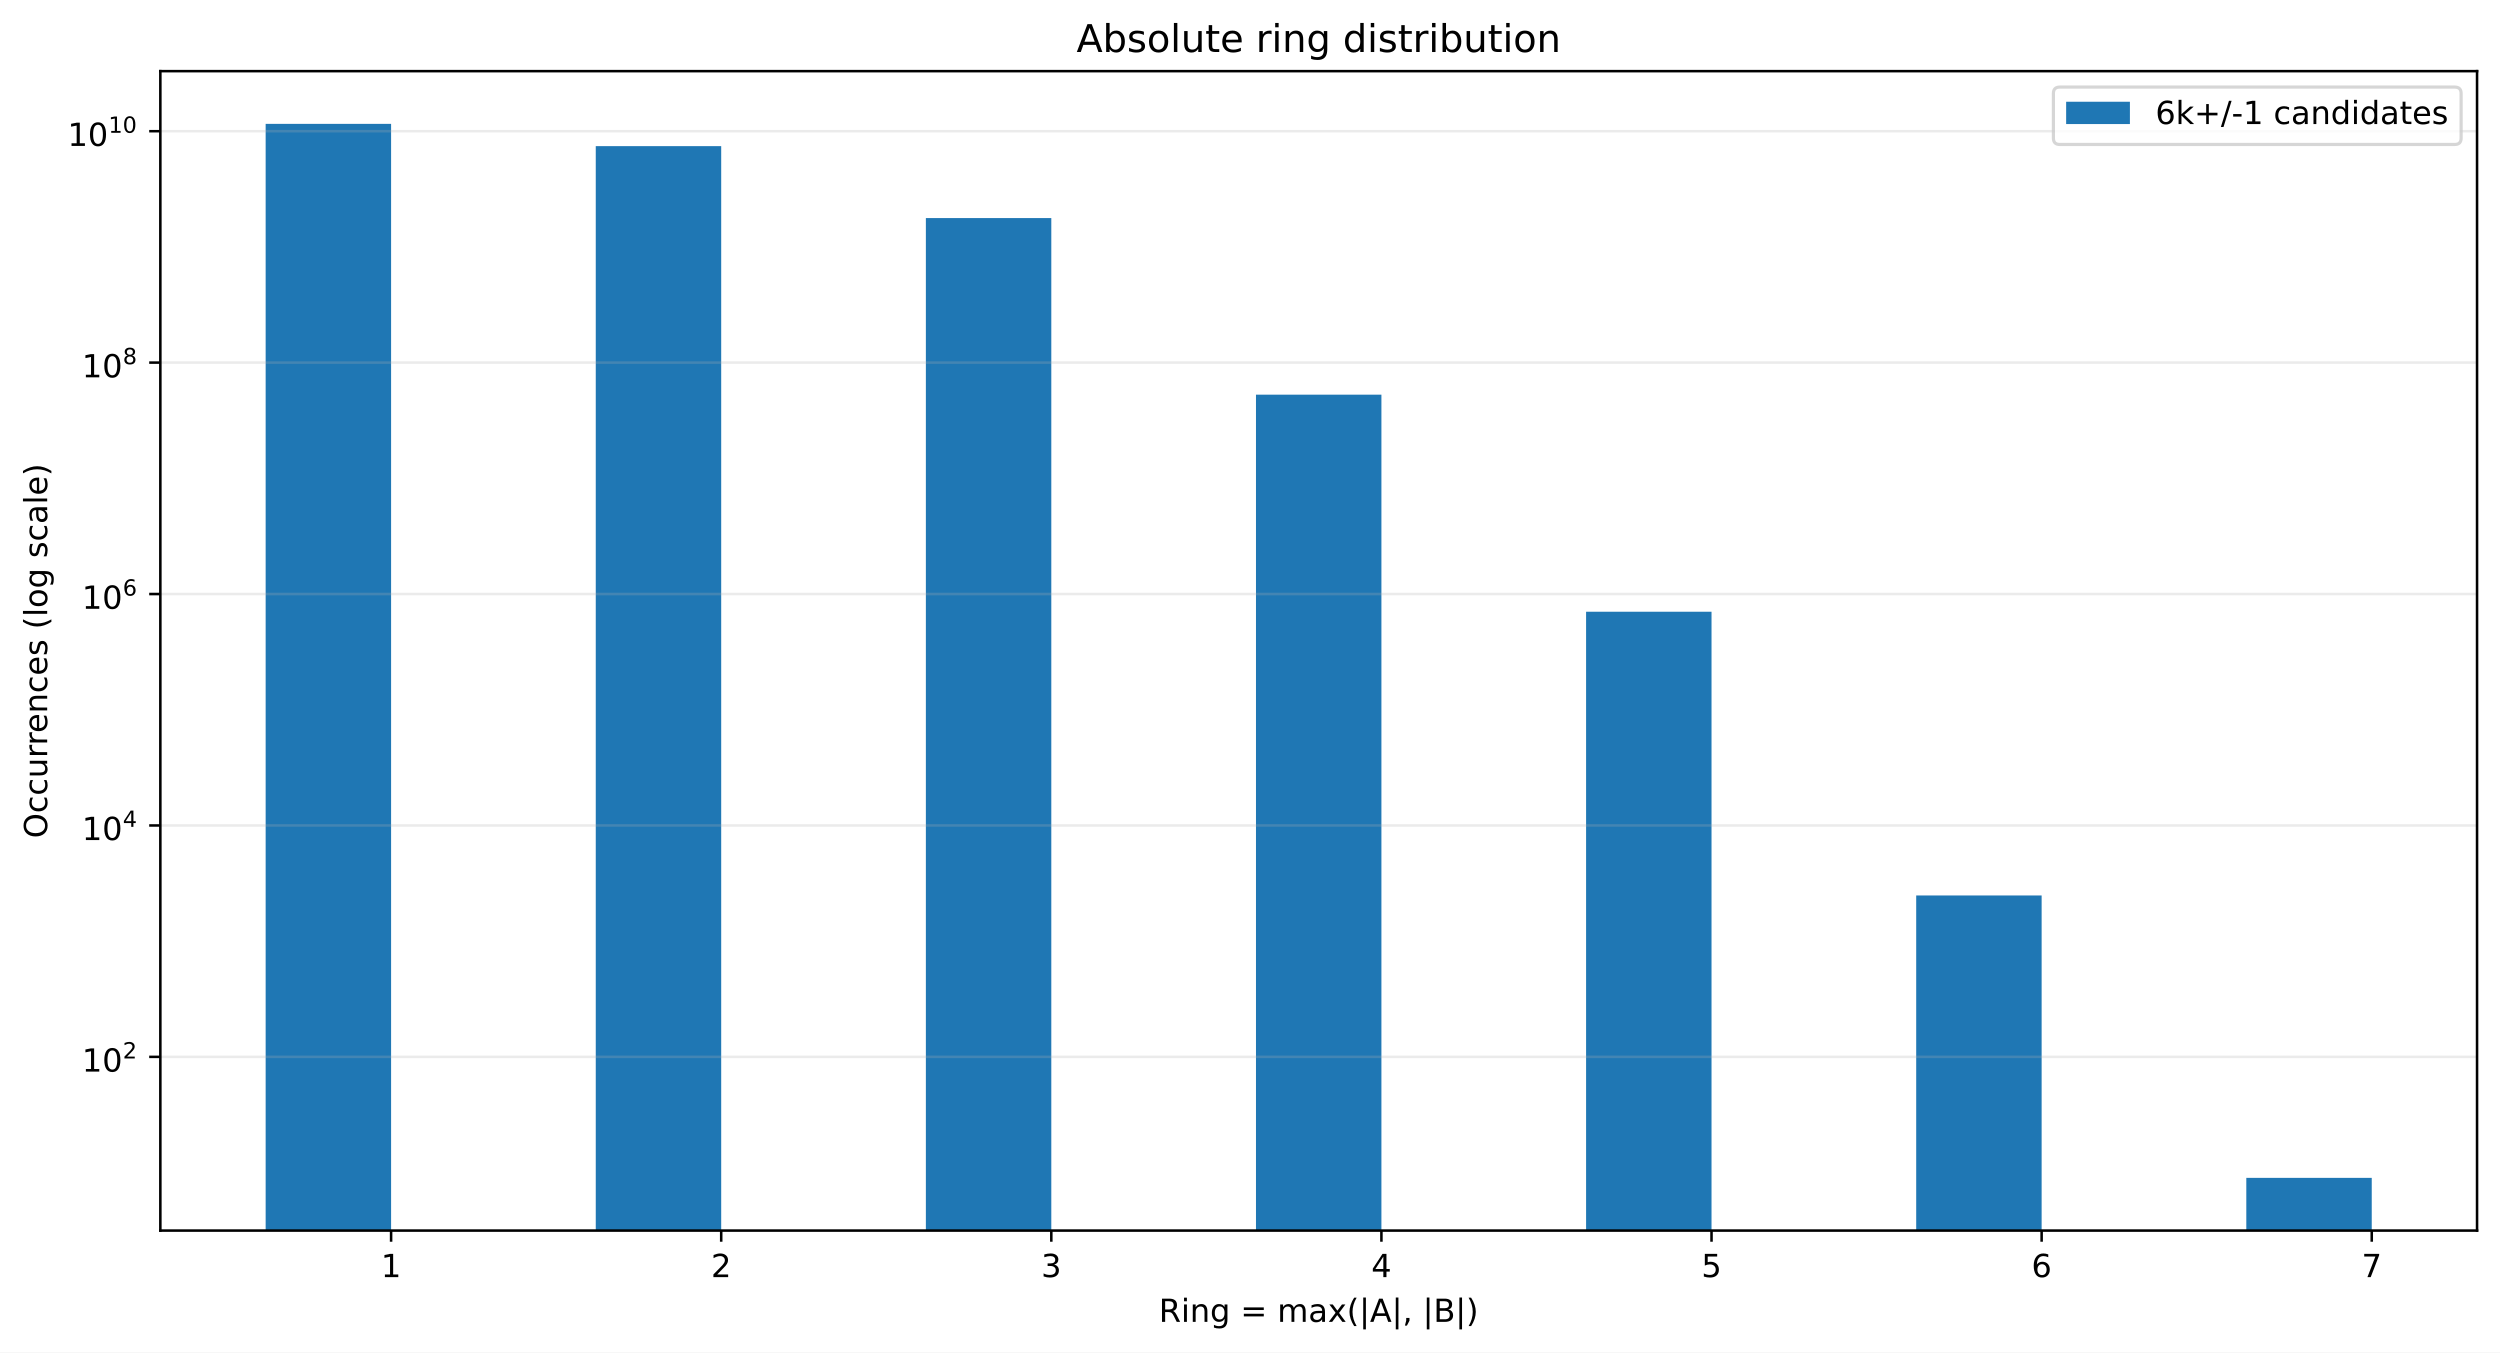
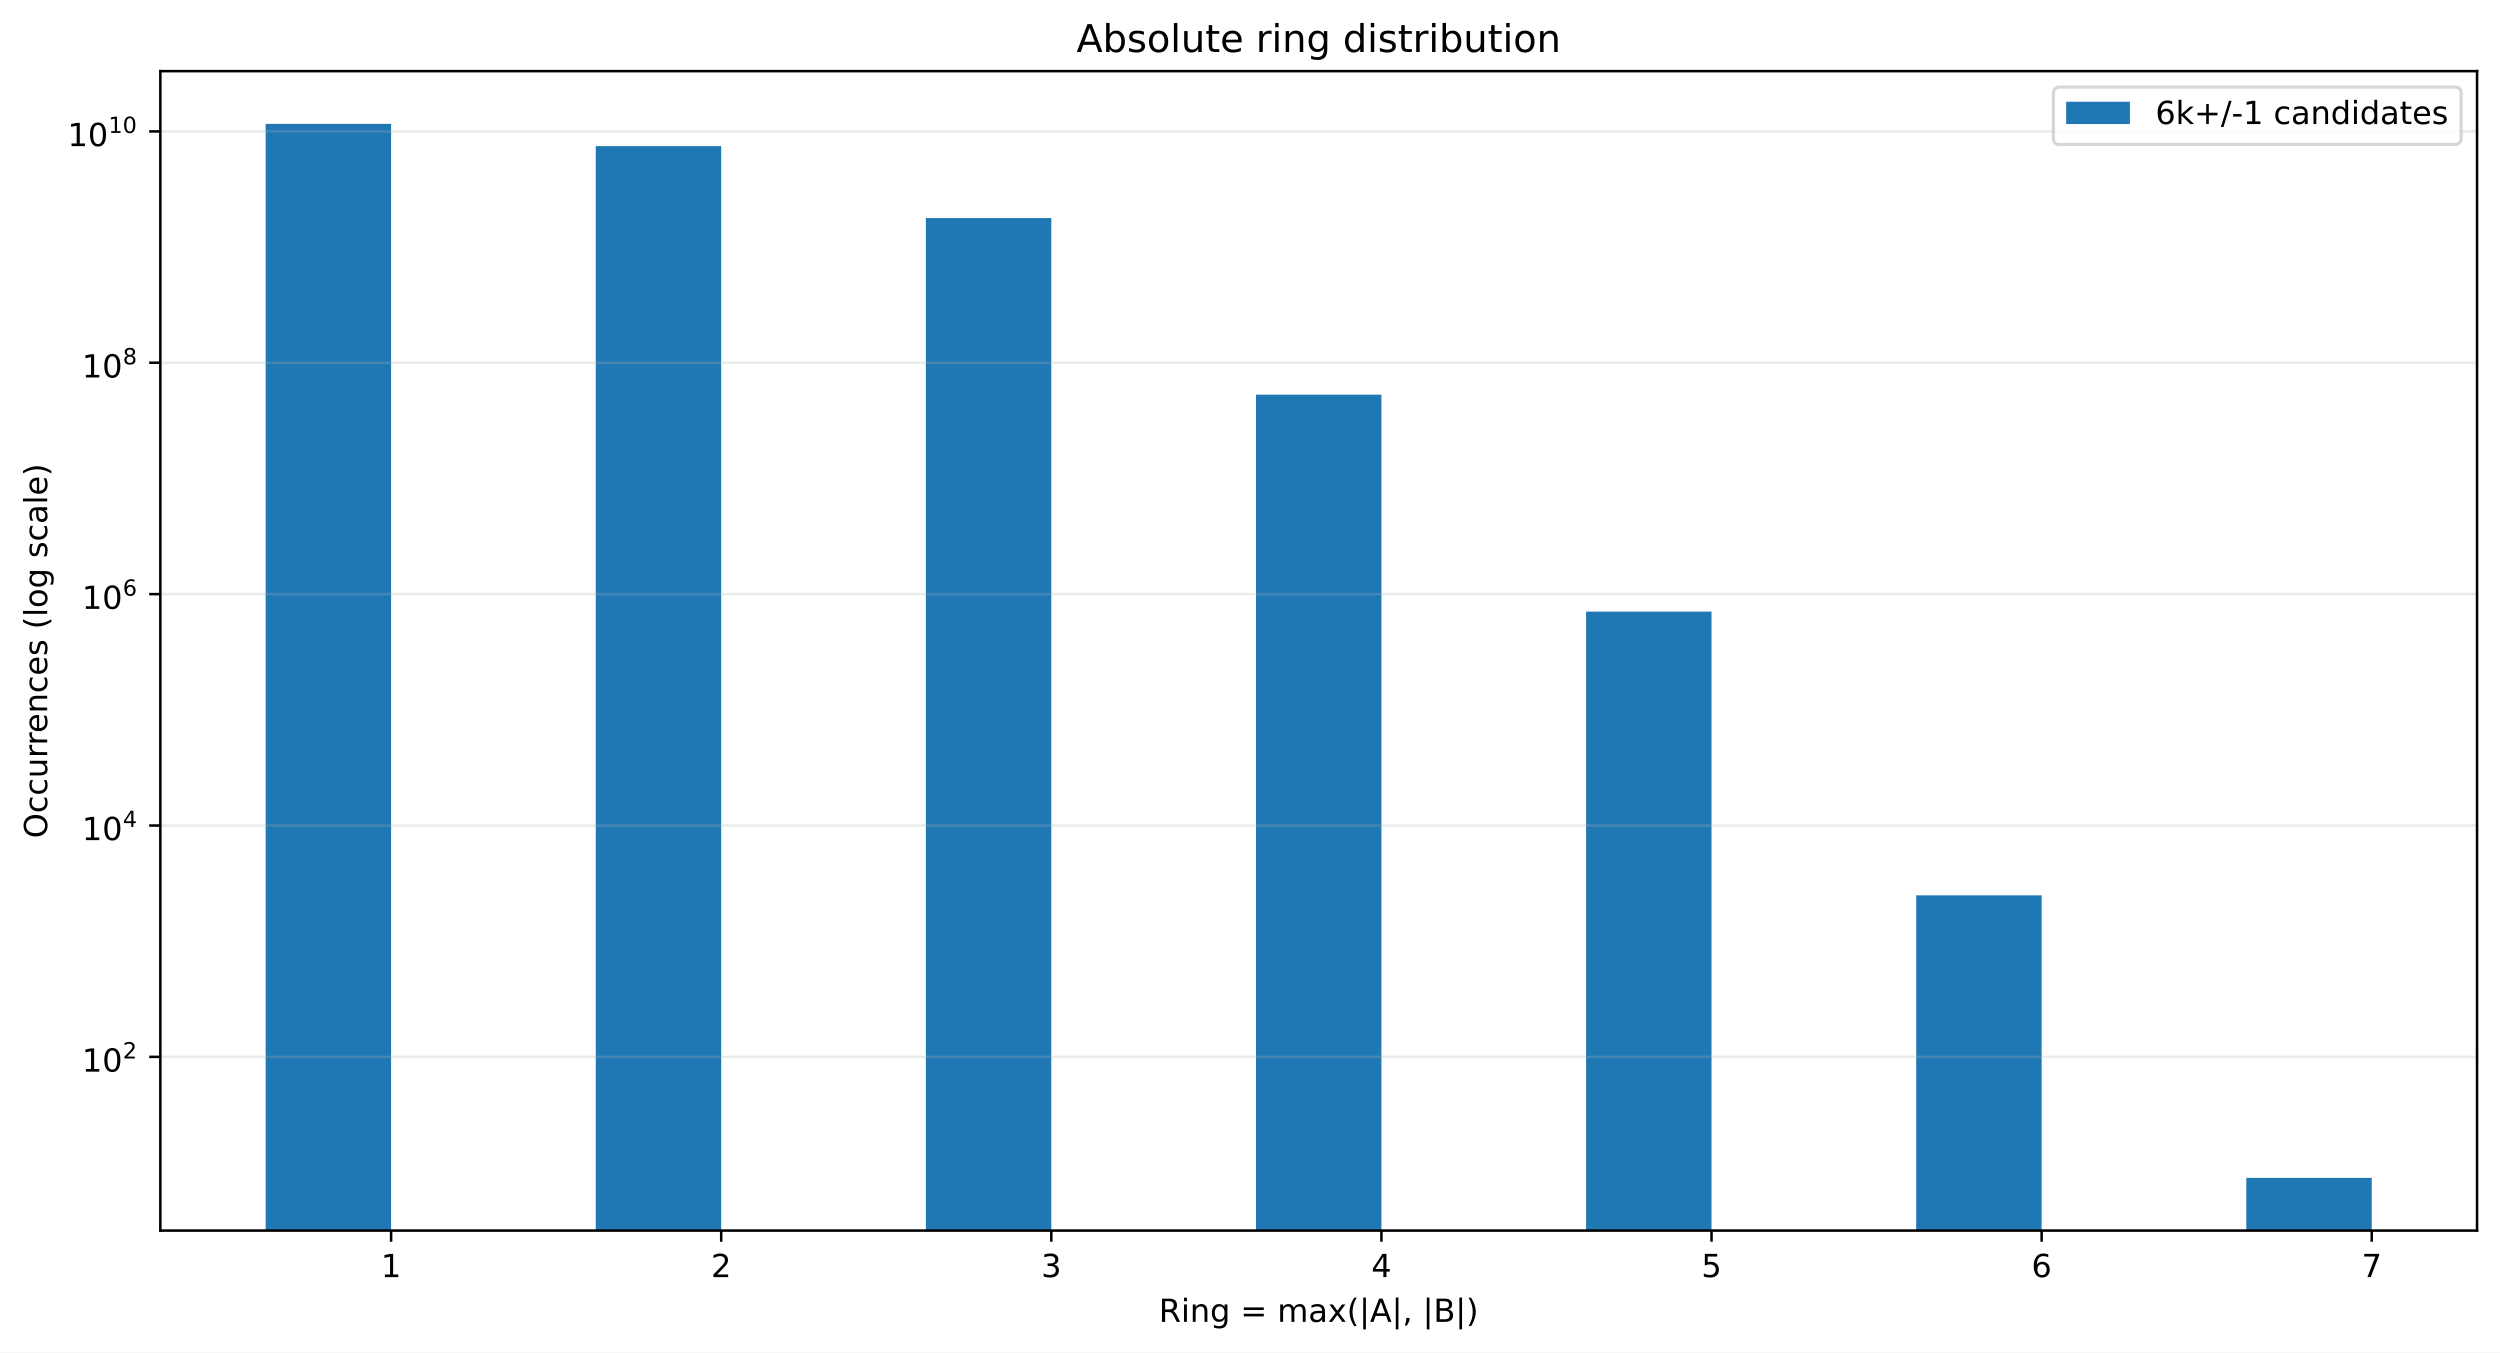
<svg xmlns="http://www.w3.org/2000/svg" xmlns:xlink="http://www.w3.org/1999/xlink" width="784.258pt" height="424.28pt" viewBox="0 0 784.258 424.28" version="1.1">
  <defs>
    <style type="text/css">*{stroke-linejoin: round; stroke-linecap: butt}</style>
  </defs>
  <g id="figure_1">
    <g id="patch_1">
      <path d="M 0 424.28  L 784.258 424.28  L 784.258 0  L 0 0  z " style="fill: #ffffff" />
    </g>
    <g id="axes_1">
      <g id="patch_2">
        <path d="M 50.301 386.036  L 777.058 386.036  L 777.058 22.318  L 50.301 22.318  z " style="fill: #ffffff" />
      </g>
      <g id="patch_3">
-         <path d="M 83.335 36702.721  L 122.687 36702.721  L 122.687 38.851  L 83.335 38.851  z " clip-path="url(#pdca159b5c7)" style="fill: #1f77b4" />
+         <path d="M 83.335 36696.346  L 122.687 36696.346  L 122.687 38.851  L 83.335 38.851  z " clip-path="url(#pd45fbfdacc)" style="fill: #1f77b4" />
      </g>
      <g id="patch_4">
-         <path d="M 186.891 36702.721  L 226.243 36702.721  L 226.243 45.838  L 186.891 45.838  z " clip-path="url(#pdca159b5c7)" style="fill: #1f77b4" />
+         <path d="M 186.891 36696.346  L 226.243 36696.346  L 226.243 45.836  L 186.891 45.836  z " clip-path="url(#pd45fbfdacc)" style="fill: #1f77b4" />
      </g>
      <g id="patch_5">
-         <path d="M 290.448 36702.721  L 329.799 36702.721  L 329.799 68.404  L 290.448 68.404  z " clip-path="url(#pdca159b5c7)" style="fill: #1f77b4" />
+         <path d="M 290.448 36696.346  L 329.799 36696.346  L 329.799 68.399  L 290.448 68.399  z " clip-path="url(#pd45fbfdacc)" style="fill: #1f77b4" />
      </g>
      <g id="patch_6">
-         <path d="M 394.004 36702.721  L 433.355 36702.721  L 433.355 123.818  L 394.004 123.818  z " clip-path="url(#pdca159b5c7)" style="fill: #1f77b4" />
+         <path d="M 394.004 36696.346  L 433.355 36696.346  L 433.355 123.803  L 394.004 123.803  z " clip-path="url(#pd45fbfdacc)" style="fill: #1f77b4" />
      </g>
      <g id="patch_7">
-         <path d="M 497.56 36702.721  L 536.912 36702.721  L 536.912 191.899  L 497.56 191.899  z " clip-path="url(#pdca159b5c7)" style="fill: #1f77b4" />
+         <path d="M 497.56 36696.346  L 536.912 36696.346  L 536.912 191.871  L 497.56 191.871  z " clip-path="url(#pd45fbfdacc)" style="fill: #1f77b4" />
      </g>
      <g id="patch_8">
-         <path d="M 601.116 36702.721  L 640.468 36702.721  L 640.468 280.902  L 601.116 280.902  z " clip-path="url(#pdca159b5c7)" style="fill: #1f77b4" />
+         <path d="M 601.116 36696.346  L 640.468 36696.346  L 640.468 280.873  L 601.116 280.873  z " clip-path="url(#pd45fbfdacc)" style="fill: #1f77b4" />
      </g>
      <g id="patch_9">
-         <path d="M 704.673 36702.721  L 744.024 36702.721  L 744.024 369.503  L 704.673 369.503  z " clip-path="url(#pdca159b5c7)" style="fill: #1f77b4" />
+         <path d="M 704.673 36696.346  L 744.024 36696.346  L 744.024 369.503  L 704.673 369.503  z " clip-path="url(#pd45fbfdacc)" style="fill: #1f77b4" />
      </g>
      <g id="matplotlib.axis_1">
        <g id="xtick_1">
          <g id="line2d_1">
            <defs>
-               <path id="m6aa0f01b1a" d="M 0 0  L 0 3.5  " style="stroke: #000000; stroke-width: 0.8" />
+               <path id="mc3defcd81c" d="M 0 0  L 0 3.5  " style="stroke: #000000; stroke-width: 0.8" />
            </defs>
            <g>
-               <use xlink:href="#m6aa0f01b1a" x="122.687" y="386.036" style="stroke: #000000; stroke-width: 0.8" />
+               <use xlink:href="#mc3defcd81c" x="122.687" y="386.036" style="stroke: #000000; stroke-width: 0.8" />
            </g>
          </g>
          <g id="text_1">
            <g transform="translate(119.5053 400.6334) scale(0.1 -0.1)">
              <defs>
                <path id="DejaVuSans-14" d="M 794 531  L 1825 531  L 1825 4091  L 703 3866  L 703 4441  L 1819 4666  L 2450 4666  L 2450 531  L 3481 531  L 3481 0  L 794 0  L 794 531  z " transform="scale(0.015625)" />
              </defs>
              <use xlink:href="#DejaVuSans-14" />
            </g>
          </g>
        </g>
        <g id="xtick_2">
          <g id="line2d_2">
            <g>
-               <use xlink:href="#m6aa0f01b1a" x="226.243" y="386.036" style="stroke: #000000; stroke-width: 0.8" />
+               <use xlink:href="#mc3defcd81c" x="226.243" y="386.036" style="stroke: #000000; stroke-width: 0.8" />
            </g>
          </g>
          <g id="text_2">
            <g transform="translate(223.0616 400.6334) scale(0.1 -0.1)">
              <defs>
                <path id="DejaVuSans-15" d="M 1228 531  L 3431 531  L 3431 0  L 469 0  L 469 531  Q 828 903 1448 1529  Q 2069 2156 2228 2338  Q 2531 2678 2651 2914  Q 2772 3150 2772 3378  Q 2772 3750 2511 3984  Q 2250 4219 1831 4219  Q 1534 4219 1204 4116  Q 875 4013 500 3803  L 500 4441  Q 881 4594 1212 4672  Q 1544 4750 1819 4750  Q 2544 4750 2975 4387  Q 3406 4025 3406 3419  Q 3406 3131 3298 2873  Q 3191 2616 2906 2266  Q 2828 2175 2409 1742  Q 1991 1309 1228 531  z " transform="scale(0.015625)" />
              </defs>
              <use xlink:href="#DejaVuSans-15" />
            </g>
          </g>
        </g>
        <g id="xtick_3">
          <g id="line2d_3">
            <g>
-               <use xlink:href="#m6aa0f01b1a" x="329.799" y="386.036" style="stroke: #000000; stroke-width: 0.8" />
+               <use xlink:href="#mc3defcd81c" x="329.799" y="386.036" style="stroke: #000000; stroke-width: 0.8" />
            </g>
          </g>
          <g id="text_3">
            <g transform="translate(326.6178 400.6334) scale(0.1 -0.1)">
              <defs>
                <path id="DejaVuSans-16" d="M 2597 2516  Q 3050 2419 3304 2112  Q 3559 1806 3559 1356  Q 3559 666 3084 287  Q 2609 -91 1734 -91  Q 1441 -91 1130 -33  Q 819 25 488 141  L 488 750  Q 750 597 1062 519  Q 1375 441 1716 441  Q 2309 441 2620 675  Q 2931 909 2931 1356  Q 2931 1769 2642 2001  Q 2353 2234 1838 2234  L 1294 2234  L 1294 2753  L 1863 2753  Q 2328 2753 2575 2939  Q 2822 3125 2822 3475  Q 2822 3834 2567 4026  Q 2313 4219 1838 4219  Q 1578 4219 1281 4162  Q 984 4106 628 3988  L 628 4550  Q 988 4650 1302 4700  Q 1616 4750 1894 4750  Q 2613 4750 3031 4423  Q 3450 4097 3450 3541  Q 3450 3153 3228 2886  Q 3006 2619 2597 2516  z " transform="scale(0.015625)" />
              </defs>
              <use xlink:href="#DejaVuSans-16" />
            </g>
          </g>
        </g>
        <g id="xtick_4">
          <g id="line2d_4">
            <g>
-               <use xlink:href="#m6aa0f01b1a" x="433.355" y="386.036" style="stroke: #000000; stroke-width: 0.8" />
+               <use xlink:href="#mc3defcd81c" x="433.355" y="386.036" style="stroke: #000000; stroke-width: 0.8" />
            </g>
          </g>
          <g id="text_4">
            <g transform="translate(430.174 400.6334) scale(0.1 -0.1)">
              <defs>
                <path id="DejaVuSans-17" d="M 2419 4116  L 825 1625  L 2419 1625  L 2419 4116  z M 2253 4666  L 3047 4666  L 3047 1625  L 3713 1625  L 3713 1100  L 3047 1100  L 3047 0  L 2419 0  L 2419 1100  L 313 1100  L 313 1709  L 2253 4666  z " transform="scale(0.015625)" />
              </defs>
              <use xlink:href="#DejaVuSans-17" />
            </g>
          </g>
        </g>
        <g id="xtick_5">
          <g id="line2d_5">
            <g>
-               <use xlink:href="#m6aa0f01b1a" x="536.912" y="386.036" style="stroke: #000000; stroke-width: 0.8" />
+               <use xlink:href="#mc3defcd81c" x="536.912" y="386.036" style="stroke: #000000; stroke-width: 0.8" />
            </g>
          </g>
          <g id="text_5">
            <g transform="translate(533.7303 400.6334) scale(0.1 -0.1)">
              <defs>
                <path id="DejaVuSans-18" d="M 691 4666  L 3169 4666  L 3169 4134  L 1269 4134  L 1269 2991  Q 1406 3038 1543 3061  Q 1681 3084 1819 3084  Q 2600 3084 3056 2656  Q 3513 2228 3513 1497  Q 3513 744 3044 326  Q 2575 -91 1722 -91  Q 1428 -91 1123 -41  Q 819 9 494 109  L 494 744  Q 775 591 1075 516  Q 1375 441 1709 441  Q 2250 441 2565 725  Q 2881 1009 2881 1497  Q 2881 1984 2565 2268  Q 2250 2553 1709 2553  Q 1456 2553 1204 2497  Q 953 2441 691 2322  L 691 4666  z " transform="scale(0.015625)" />
              </defs>
              <use xlink:href="#DejaVuSans-18" />
            </g>
          </g>
        </g>
        <g id="xtick_6">
          <g id="line2d_6">
            <g>
-               <use xlink:href="#m6aa0f01b1a" x="640.468" y="386.036" style="stroke: #000000; stroke-width: 0.8" />
+               <use xlink:href="#mc3defcd81c" x="640.468" y="386.036" style="stroke: #000000; stroke-width: 0.8" />
            </g>
          </g>
          <g id="text_6">
            <g transform="translate(637.2865 400.6334) scale(0.1 -0.1)">
              <defs>
                <path id="DejaVuSans-19" d="M 2113 2584  Q 1688 2584 1439 2293  Q 1191 2003 1191 1497  Q 1191 994 1439 701  Q 1688 409 2113 409  Q 2538 409 2786 701  Q 3034 994 3034 1497  Q 3034 2003 2786 2293  Q 2538 2584 2113 2584  z M 3366 4563  L 3366 3988  Q 3128 4100 2886 4159  Q 2644 4219 2406 4219  Q 1781 4219 1451 3797  Q 1122 3375 1075 2522  Q 1259 2794 1537 2939  Q 1816 3084 2150 3084  Q 2853 3084 3261 2657  Q 3669 2231 3669 1497  Q 3669 778 3244 343  Q 2819 -91 2113 -91  Q 1303 -91 875 529  Q 447 1150 447 2328  Q 447 3434 972 4092  Q 1497 4750 2381 4750  Q 2619 4750 2861 4703  Q 3103 4656 3366 4563  z " transform="scale(0.015625)" />
              </defs>
              <use xlink:href="#DejaVuSans-19" />
            </g>
          </g>
        </g>
        <g id="xtick_7">
          <g id="line2d_7">
            <g>
-               <use xlink:href="#m6aa0f01b1a" x="744.024" y="386.036" style="stroke: #000000; stroke-width: 0.8" />
+               <use xlink:href="#mc3defcd81c" x="744.024" y="386.036" style="stroke: #000000; stroke-width: 0.8" />
            </g>
          </g>
          <g id="text_7">
            <g transform="translate(740.8427 400.6334) scale(0.1 -0.1)">
              <defs>
                <path id="DejaVuSans-1a" d="M 525 4666  L 3525 4666  L 3525 4397  L 1831 0  L 1172 0  L 2766 4134  L 525 4134  L 525 4666  z " transform="scale(0.015625)" />
              </defs>
              <use xlink:href="#DejaVuSans-1a" />
            </g>
          </g>
        </g>
        <g id="text_8">
          <g transform="translate(363.5437 414.678) scale(0.1 -0.1)">
            <defs>
              <path id="DejaVuSans-35" d="M 2841 2188  Q 3044 2119 3236 1894  Q 3428 1669 3622 1275  L 4263 0  L 3584 0  L 2988 1197  Q 2756 1666 2539 1819  Q 2322 1972 1947 1972  L 1259 1972  L 1259 0  L 628 0  L 628 4666  L 2053 4666  Q 2853 4666 3247 4331  Q 3641 3997 3641 3322  Q 3641 2881 3436 2590  Q 3231 2300 2841 2188  z M 1259 4147  L 1259 2491  L 2053 2491  Q 2509 2491 2742 2702  Q 2975 2913 2975 3322  Q 2975 3731 2742 3939  Q 2509 4147 2053 4147  L 1259 4147  z " transform="scale(0.015625)" />
              <path id="DejaVuSans-4c" d="M 603 3500  L 1178 3500  L 1178 0  L 603 0  L 603 3500  z M 603 4863  L 1178 4863  L 1178 4134  L 603 4134  L 603 4863  z " transform="scale(0.015625)" />
              <path id="DejaVuSans-51" d="M 3513 2113  L 3513 0  L 2938 0  L 2938 2094  Q 2938 2591 2744 2837  Q 2550 3084 2163 3084  Q 1697 3084 1428 2787  Q 1159 2491 1159 1978  L 1159 0  L 581 0  L 581 3500  L 1159 3500  L 1159 2956  Q 1366 3272 1645 3428  Q 1925 3584 2291 3584  Q 2894 3584 3203 3211  Q 3513 2838 3513 2113  z " transform="scale(0.015625)" />
              <path id="DejaVuSans-4a" d="M 2906 1791  Q 2906 2416 2648 2759  Q 2391 3103 1925 3103  Q 1463 3103 1205 2759  Q 947 2416 947 1791  Q 947 1169 1205 825  Q 1463 481 1925 481  Q 2391 481 2648 825  Q 2906 1169 2906 1791  z M 3481 434  Q 3481 -459 3084 -895  Q 2688 -1331 1869 -1331  Q 1566 -1331 1297 -1286  Q 1028 -1241 775 -1147  L 775 -588  Q 1028 -725 1275 -790  Q 1522 -856 1778 -856  Q 2344 -856 2625 -561  Q 2906 -266 2906 331  L 2906 616  Q 2728 306 2450 153  Q 2172 0 1784 0  Q 1141 0 747 490  Q 353 981 353 1791  Q 353 2603 747 3093  Q 1141 3584 1784 3584  Q 2172 3584 2450 3431  Q 2728 3278 2906 2969  L 2906 3500  L 3481 3500  L 3481 434  z " transform="scale(0.015625)" />
              <path id="DejaVuSans-3" transform="scale(0.015625)" />
              <path id="DejaVuSans-20" d="M 678 2906  L 4684 2906  L 4684 2381  L 678 2381  L 678 2906  z M 678 1631  L 4684 1631  L 4684 1100  L 678 1100  L 678 1631  z " transform="scale(0.015625)" />
              <path id="DejaVuSans-50" d="M 3328 2828  Q 3544 3216 3844 3400  Q 4144 3584 4550 3584  Q 5097 3584 5394 3201  Q 5691 2819 5691 2113  L 5691 0  L 5113 0  L 5113 2094  Q 5113 2597 4934 2840  Q 4756 3084 4391 3084  Q 3944 3084 3684 2787  Q 3425 2491 3425 1978  L 3425 0  L 2847 0  L 2847 2094  Q 2847 2600 2669 2842  Q 2491 3084 2119 3084  Q 1678 3084 1418 2786  Q 1159 2488 1159 1978  L 1159 0  L 581 0  L 581 3500  L 1159 3500  L 1159 2956  Q 1356 3278 1631 3431  Q 1906 3584 2284 3584  Q 2666 3584 2933 3390  Q 3200 3197 3328 2828  z " transform="scale(0.015625)" />
              <path id="DejaVuSans-44" d="M 2194 1759  Q 1497 1759 1228 1600  Q 959 1441 959 1056  Q 959 750 1161 570  Q 1363 391 1709 391  Q 2188 391 2477 730  Q 2766 1069 2766 1631  L 2766 1759  L 2194 1759  z M 3341 1997  L 3341 0  L 2766 0  L 2766 531  Q 2569 213 2275 61  Q 1981 -91 1556 -91  Q 1019 -91 701 211  Q 384 513 384 1019  Q 384 1609 779 1909  Q 1175 2209 1959 2209  L 2766 2209  L 2766 2266  Q 2766 2663 2505 2880  Q 2244 3097 1772 3097  Q 1472 3097 1187 3025  Q 903 2953 641 2809  L 641 3341  Q 956 3463 1253 3523  Q 1550 3584 1831 3584  Q 2591 3584 2966 3190  Q 3341 2797 3341 1997  z " transform="scale(0.015625)" />
              <path id="DejaVuSans-5b" d="M 3513 3500  L 2247 1797  L 3578 0  L 2900 0  L 1881 1375  L 863 0  L 184 0  L 1544 1831  L 300 3500  L 978 3500  L 1906 2253  L 2834 3500  L 3513 3500  z " transform="scale(0.015625)" />
              <path id="DejaVuSans-b" d="M 1984 4856  Q 1566 4138 1362 3434  Q 1159 2731 1159 2009  Q 1159 1288 1364 580  Q 1569 -128 1984 -844  L 1484 -844  Q 1016 -109 783 600  Q 550 1309 550 2009  Q 550 2706 781 3412  Q 1013 4119 1484 4856  L 1984 4856  z " transform="scale(0.015625)" />
              <path id="DejaVuSans-5f" d="M 1344 4891  L 1344 -1509  L 813 -1509  L 813 4891  L 1344 4891  z " transform="scale(0.015625)" />
              <path id="DejaVuSans-24" d="M 2188 4044  L 1331 1722  L 3047 1722  L 2188 4044  z M 1831 4666  L 2547 4666  L 4325 0  L 3669 0  L 3244 1197  L 1141 1197  L 716 0  L 50 0  L 1831 4666  z " transform="scale(0.015625)" />
              <path id="DejaVuSans-f" d="M 750 794  L 1409 794  L 1409 256  L 897 -744  L 494 -744  L 750 256  L 750 794  z " transform="scale(0.015625)" />
              <path id="DejaVuSans-25" d="M 1259 2228  L 1259 519  L 2272 519  Q 2781 519 3026 730  Q 3272 941 3272 1375  Q 3272 1813 3026 2020  Q 2781 2228 2272 2228  L 1259 2228  z M 1259 4147  L 1259 2741  L 2194 2741  Q 2656 2741 2882 2914  Q 3109 3088 3109 3444  Q 3109 3797 2882 3972  Q 2656 4147 2194 4147  L 1259 4147  z M 628 4666  L 2241 4666  Q 2963 4666 3353 4366  Q 3744 4066 3744 3513  Q 3744 3084 3544 2831  Q 3344 2578 2956 2516  Q 3422 2416 3680 2098  Q 3938 1781 3938 1306  Q 3938 681 3513 340  Q 3088 0 2303 0  L 628 0  L 628 4666  z " transform="scale(0.015625)" />
              <path id="DejaVuSans-c" d="M 513 4856  L 1013 4856  Q 1481 4119 1714 3412  Q 1947 2706 1947 2009  Q 1947 1309 1714 600  Q 1481 -109 1013 -844  L 513 -844  Q 928 -128 1133 580  Q 1338 1288 1338 2009  Q 1338 2731 1133 3434  Q 928 4138 513 4856  z " transform="scale(0.015625)" />
            </defs>
            <use xlink:href="#DejaVuSans-35" />
            <use xlink:href="#DejaVuSans-4c" transform="translate(69.48438 0)" />
            <use xlink:href="#DejaVuSans-51" transform="translate(97.26562 0)" />
            <use xlink:href="#DejaVuSans-4a" transform="translate(160.6406 0)" />
            <use xlink:href="#DejaVuSans-3" transform="translate(224.125 0)" />
            <use xlink:href="#DejaVuSans-20" transform="translate(255.9062 0)" />
            <use xlink:href="#DejaVuSans-3" transform="translate(339.7031 0)" />
            <use xlink:href="#DejaVuSans-50" transform="translate(371.4844 0)" />
            <use xlink:href="#DejaVuSans-44" transform="translate(468.8906 0)" />
            <use xlink:href="#DejaVuSans-5b" transform="translate(530.1719 0)" />
            <use xlink:href="#DejaVuSans-b" transform="translate(589.3594 0)" />
            <use xlink:href="#DejaVuSans-5f" transform="translate(628.375 0)" />
            <use xlink:href="#DejaVuSans-24" transform="translate(662.0625 0)" />
            <use xlink:href="#DejaVuSans-5f" transform="translate(730.4688 0)" />
            <use xlink:href="#DejaVuSans-f" transform="translate(764.1562 0)" />
            <use xlink:href="#DejaVuSans-3" transform="translate(795.9375 0)" />
            <use xlink:href="#DejaVuSans-5f" transform="translate(827.7188 0)" />
            <use xlink:href="#DejaVuSans-25" transform="translate(861.4062 0)" />
            <use xlink:href="#DejaVuSans-5f" transform="translate(930.0156 0)" />
            <use xlink:href="#DejaVuSans-c" transform="translate(963.7031 0)" />
          </g>
        </g>
      </g>
      <g id="matplotlib.axis_2">
        <g id="ytick_1">
          <g id="line2d_8">
-             <path d="M 50.301 331.544  L 777.058 331.544  " clip-path="url(#pdca159b5c7)" style="fill: none; stroke: #b0b0b0; stroke-opacity: 0.25; stroke-width: 0.8; stroke-linecap: square" />
+             <path d="M 50.301 331.55  L 777.058 331.55  " clip-path="url(#pd45fbfdacc)" style="fill: none; stroke: #b0b0b0; stroke-opacity: 0.25; stroke-width: 0.8; stroke-linecap: square" />
          </g>
          <g id="line2d_9">
            <defs>
-               <path id="m17338b77f9" d="M 0 0  L -3.5 0  " style="stroke: #000000; stroke-width: 0.8" />
+               <path id="m62ee232e8d" d="M 0 0  L -3.5 0  " style="stroke: #000000; stroke-width: 0.8" />
            </defs>
            <g>
-               <use xlink:href="#m17338b77f9" x="50.301" y="331.544" style="stroke: #000000; stroke-width: 0.8" />
+               <use xlink:href="#m62ee232e8d" x="50.301" y="331.55" style="stroke: #000000; stroke-width: 0.8" />
            </g>
          </g>
          <g id="text_9">
-             <g transform="translate(25.70078 336.2436) scale(0.1 -0.1)">
+             <g transform="translate(25.70078 336.2503) scale(0.1 -0.1)">
              <defs>
                <path id="DejaVuSans-13" d="M 2034 4250  Q 1547 4250 1301 3770  Q 1056 3291 1056 2328  Q 1056 1369 1301 889  Q 1547 409 2034 409  Q 2525 409 2770 889  Q 3016 1369 3016 2328  Q 3016 3291 2770 3770  Q 2525 4250 2034 4250  z M 2034 4750  Q 2819 4750 3233 4129  Q 3647 3509 3647 2328  Q 3647 1150 3233 529  Q 2819 -91 2034 -91  Q 1250 -91 836 529  Q 422 1150 422 2328  Q 422 3509 836 4129  Q 1250 4750 2034 4750  z " transform="scale(0.015625)" />
              </defs>
              <use xlink:href="#DejaVuSans-14" transform="translate(0 0.746875)" />
              <use xlink:href="#DejaVuSans-13" transform="translate(63.62305 0.746875)" />
              <use xlink:href="#DejaVuSans-15" transform="translate(128.2031 42.04688) scale(0.7)" />
            </g>
          </g>
        </g>
        <g id="ytick_2">
          <g id="line2d_10">
-             <path d="M 50.301 258.946  L 777.058 258.946  " clip-path="url(#pdca159b5c7)" style="fill: none; stroke: #b0b0b0; stroke-opacity: 0.25; stroke-width: 0.8; stroke-linecap: square" />
+             <path d="M 50.301 258.966  L 777.058 258.966  " clip-path="url(#pd45fbfdacc)" style="fill: none; stroke: #b0b0b0; stroke-opacity: 0.25; stroke-width: 0.8; stroke-linecap: square" />
          </g>
          <g id="line2d_11">
            <g>
-               <use xlink:href="#m17338b77f9" x="50.301" y="258.946" style="stroke: #000000; stroke-width: 0.8" />
+               <use xlink:href="#m62ee232e8d" x="50.301" y="258.966" style="stroke: #000000; stroke-width: 0.8" />
            </g>
          </g>
          <g id="text_10">
-             <g transform="translate(25.70078 263.5965) scale(0.1 -0.1)">
+             <g transform="translate(25.70078 263.6159) scale(0.1 -0.1)">
              <use xlink:href="#DejaVuSans-14" transform="translate(0 0.665625)" />
              <use xlink:href="#DejaVuSans-13" transform="translate(63.62305 0.665625)" />
              <use xlink:href="#DejaVuSans-17" transform="translate(128.2031 41.96563) scale(0.7)" />
            </g>
          </g>
        </g>
        <g id="ytick_3">
          <g id="line2d_12">
-             <path d="M 50.301 186.349  L 777.058 186.349  " clip-path="url(#pdca159b5c7)" style="fill: none; stroke: #b0b0b0; stroke-opacity: 0.25; stroke-width: 0.8; stroke-linecap: square" />
+             <path d="M 50.301 186.381  L 777.058 186.381  " clip-path="url(#pd45fbfdacc)" style="fill: none; stroke: #b0b0b0; stroke-opacity: 0.25; stroke-width: 0.8; stroke-linecap: square" />
          </g>
          <g id="line2d_13">
            <g>
-               <use xlink:href="#m17338b77f9" x="50.301" y="186.349" style="stroke: #000000; stroke-width: 0.8" />
+               <use xlink:href="#m62ee232e8d" x="50.301" y="186.381" style="stroke: #000000; stroke-width: 0.8" />
            </g>
          </g>
          <g id="text_11">
-             <g transform="translate(25.70078 191.0493) scale(0.1 -0.1)">
+             <g transform="translate(25.70078 191.0815) scale(0.1 -0.1)">
              <use xlink:href="#DejaVuSans-14" transform="translate(0 0.746875)" />
              <use xlink:href="#DejaVuSans-13" transform="translate(63.62305 0.746875)" />
              <use xlink:href="#DejaVuSans-19" transform="translate(128.2031 42.04688) scale(0.7)" />
            </g>
          </g>
        </g>
        <g id="ytick_4">
          <g id="line2d_14">
-             <path d="M 50.301 113.752  L 777.058 113.752  " clip-path="url(#pdca159b5c7)" style="fill: none; stroke: #b0b0b0; stroke-opacity: 0.25; stroke-width: 0.8; stroke-linecap: square" />
+             <path d="M 50.301 113.797  L 777.058 113.797  " clip-path="url(#pd45fbfdacc)" style="fill: none; stroke: #b0b0b0; stroke-opacity: 0.25; stroke-width: 0.8; stroke-linecap: square" />
          </g>
          <g id="line2d_15">
            <g>
-               <use xlink:href="#m17338b77f9" x="50.301" y="113.752" style="stroke: #000000; stroke-width: 0.8" />
+               <use xlink:href="#m62ee232e8d" x="50.301" y="113.797" style="stroke: #000000; stroke-width: 0.8" />
            </g>
          </g>
          <g id="text_12">
-             <g transform="translate(25.70078 118.4522) scale(0.1 -0.1)">
+             <g transform="translate(25.70078 118.497) scale(0.1 -0.1)">
              <defs>
                <path id="DejaVuSans-1b" d="M 2034 2216  Q 1584 2216 1326 1975  Q 1069 1734 1069 1313  Q 1069 891 1326 650  Q 1584 409 2034 409  Q 2484 409 2743 651  Q 3003 894 3003 1313  Q 3003 1734 2745 1975  Q 2488 2216 2034 2216  z M 1403 2484  Q 997 2584 770 2862  Q 544 3141 544 3541  Q 544 4100 942 4425  Q 1341 4750 2034 4750  Q 2731 4750 3128 4425  Q 3525 4100 3525 3541  Q 3525 3141 3298 2862  Q 3072 2584 2669 2484  Q 3125 2378 3379 2068  Q 3634 1759 3634 1313  Q 3634 634 3220 271  Q 2806 -91 2034 -91  Q 1263 -91 848 271  Q 434 634 434 1313  Q 434 1759 690 2068  Q 947 2378 1403 2484  z M 1172 3481  Q 1172 3119 1398 2916  Q 1625 2713 2034 2713  Q 2441 2713 2670 2916  Q 2900 3119 2900 3481  Q 2900 3844 2670 4047  Q 2441 4250 2034 4250  Q 1625 4250 1398 4047  Q 1172 3844 1172 3481  z " transform="scale(0.015625)" />
              </defs>
              <use xlink:href="#DejaVuSans-14" transform="translate(0 0.746875)" />
              <use xlink:href="#DejaVuSans-13" transform="translate(63.62305 0.746875)" />
              <use xlink:href="#DejaVuSans-1b" transform="translate(128.2031 42.04688) scale(0.7)" />
            </g>
          </g>
        </g>
        <g id="ytick_5">
          <g id="line2d_16">
-             <path d="M 50.301 41.155  L 777.058 41.155  " clip-path="url(#pdca159b5c7)" style="fill: none; stroke: #b0b0b0; stroke-opacity: 0.25; stroke-width: 0.8; stroke-linecap: square" />
+             <path d="M 50.301 41.213  L 777.058 41.213  " clip-path="url(#pd45fbfdacc)" style="fill: none; stroke: #b0b0b0; stroke-opacity: 0.25; stroke-width: 0.8; stroke-linecap: square" />
          </g>
          <g id="line2d_17">
            <g>
-               <use xlink:href="#m17338b77f9" x="50.301" y="41.155" style="stroke: #000000; stroke-width: 0.8" />
+               <use xlink:href="#m62ee232e8d" x="50.301" y="41.213" style="stroke: #000000; stroke-width: 0.8" />
            </g>
          </g>
          <g id="text_13">
-             <g transform="translate(21.20078 45.855) scale(0.1 -0.1)">
+             <g transform="translate(21.20078 45.91262) scale(0.1 -0.1)">
              <use xlink:href="#DejaVuSans-14" transform="translate(0 0.746875)" />
              <use xlink:href="#DejaVuSans-13" transform="translate(63.62305 0.746875)" />
              <use xlink:href="#DejaVuSans-14" transform="translate(128.2031 42.04688) scale(0.7)" />
              <use xlink:href="#DejaVuSans-13" transform="translate(172.7393 42.04688) scale(0.7)" />
            </g>
          </g>
        </g>
        <g id="text_14">
          <g transform="translate(14.79844 262.9551) rotate(-90) scale(0.1 -0.1)">
            <defs>
              <path id="DejaVuSans-32" d="M 2522 4238  Q 1834 4238 1429 3725  Q 1025 3213 1025 2328  Q 1025 1447 1429 934  Q 1834 422 2522 422  Q 3209 422 3611 934  Q 4013 1447 4013 2328  Q 4013 3213 3611 3725  Q 3209 4238 2522 4238  z M 2522 4750  Q 3503 4750 4090 4092  Q 4678 3434 4678 2328  Q 4678 1225 4090 567  Q 3503 -91 2522 -91  Q 1538 -91 948 565  Q 359 1222 359 2328  Q 359 3434 948 4092  Q 1538 4750 2522 4750  z " transform="scale(0.015625)" />
              <path id="DejaVuSans-46" d="M 3122 3366  L 3122 2828  Q 2878 2963 2633 3030  Q 2388 3097 2138 3097  Q 1578 3097 1268 2742  Q 959 2388 959 1747  Q 959 1106 1268 751  Q 1578 397 2138 397  Q 2388 397 2633 464  Q 2878 531 3122 666  L 3122 134  Q 2881 22 2623 -34  Q 2366 -91 2075 -91  Q 1284 -91 818 406  Q 353 903 353 1747  Q 353 2603 823 3093  Q 1294 3584 2113 3584  Q 2378 3584 2631 3529  Q 2884 3475 3122 3366  z " transform="scale(0.015625)" />
              <path id="DejaVuSans-58" d="M 544 1381  L 544 3500  L 1119 3500  L 1119 1403  Q 1119 906 1312 657  Q 1506 409 1894 409  Q 2359 409 2629 706  Q 2900 1003 2900 1516  L 2900 3500  L 3475 3500  L 3475 0  L 2900 0  L 2900 538  Q 2691 219 2414 64  Q 2138 -91 1772 -91  Q 1169 -91 856 284  Q 544 659 544 1381  z M 1991 3584  L 1991 3584  z " transform="scale(0.015625)" />
              <path id="DejaVuSans-55" d="M 2631 2963  Q 2534 3019 2420 3045  Q 2306 3072 2169 3072  Q 1681 3072 1420 2755  Q 1159 2438 1159 1844  L 1159 0  L 581 0  L 581 3500  L 1159 3500  L 1159 2956  Q 1341 3275 1631 3429  Q 1922 3584 2338 3584  Q 2397 3584 2469 3576  Q 2541 3569 2628 3553  L 2631 2963  z " transform="scale(0.015625)" />
              <path id="DejaVuSans-48" d="M 3597 1894  L 3597 1613  L 953 1613  Q 991 1019 1311 708  Q 1631 397 2203 397  Q 2534 397 2845 478  Q 3156 559 3463 722  L 3463 178  Q 3153 47 2828 -22  Q 2503 -91 2169 -91  Q 1331 -91 842 396  Q 353 884 353 1716  Q 353 2575 817 3079  Q 1281 3584 2069 3584  Q 2775 3584 3186 3129  Q 3597 2675 3597 1894  z M 3022 2063  Q 3016 2534 2758 2815  Q 2500 3097 2075 3097  Q 1594 3097 1305 2825  Q 1016 2553 972 2059  L 3022 2063  z " transform="scale(0.015625)" />
              <path id="DejaVuSans-56" d="M 2834 3397  L 2834 2853  Q 2591 2978 2328 3040  Q 2066 3103 1784 3103  Q 1356 3103 1142 2972  Q 928 2841 928 2578  Q 928 2378 1081 2264  Q 1234 2150 1697 2047  L 1894 2003  Q 2506 1872 2764 1633  Q 3022 1394 3022 966  Q 3022 478 2636 193  Q 2250 -91 1575 -91  Q 1294 -91 989 -36  Q 684 19 347 128  L 347 722  Q 666 556 975 473  Q 1284 391 1588 391  Q 1994 391 2212 530  Q 2431 669 2431 922  Q 2431 1156 2273 1281  Q 2116 1406 1581 1522  L 1381 1569  Q 847 1681 609 1914  Q 372 2147 372 2553  Q 372 3047 722 3315  Q 1072 3584 1716 3584  Q 2034 3584 2315 3537  Q 2597 3491 2834 3397  z " transform="scale(0.015625)" />
              <path id="DejaVuSans-4f" d="M 603 4863  L 1178 4863  L 1178 0  L 603 0  L 603 4863  z " transform="scale(0.015625)" />
              <path id="DejaVuSans-52" d="M 1959 3097  Q 1497 3097 1228 2736  Q 959 2375 959 1747  Q 959 1119 1226 758  Q 1494 397 1959 397  Q 2419 397 2687 759  Q 2956 1122 2956 1747  Q 2956 2369 2687 2733  Q 2419 3097 1959 3097  z M 1959 3584  Q 2709 3584 3137 3096  Q 3566 2609 3566 1747  Q 3566 888 3137 398  Q 2709 -91 1959 -91  Q 1206 -91 779 398  Q 353 888 353 1747  Q 353 2609 779 3096  Q 1206 3584 1959 3584  z " transform="scale(0.015625)" />
            </defs>
            <use xlink:href="#DejaVuSans-32" />
            <use xlink:href="#DejaVuSans-46" transform="translate(78.71875 0)" />
            <use xlink:href="#DejaVuSans-46" transform="translate(133.7031 0)" />
            <use xlink:href="#DejaVuSans-58" transform="translate(188.6875 0)" />
            <use xlink:href="#DejaVuSans-55" transform="translate(252.0625 0)" />
            <use xlink:href="#DejaVuSans-55" transform="translate(291.4219 0)" />
            <use xlink:href="#DejaVuSans-48" transform="translate(330.3281 0)" />
            <use xlink:href="#DejaVuSans-51" transform="translate(391.8594 0)" />
            <use xlink:href="#DejaVuSans-46" transform="translate(455.2344 0)" />
            <use xlink:href="#DejaVuSans-48" transform="translate(510.2188 0)" />
            <use xlink:href="#DejaVuSans-56" transform="translate(571.75 0)" />
            <use xlink:href="#DejaVuSans-3" transform="translate(623.8438 0)" />
            <use xlink:href="#DejaVuSans-b" transform="translate(655.625 0)" />
            <use xlink:href="#DejaVuSans-4f" transform="translate(694.6406 0)" />
            <use xlink:href="#DejaVuSans-52" transform="translate(722.4219 0)" />
            <use xlink:href="#DejaVuSans-4a" transform="translate(783.6094 0)" />
            <use xlink:href="#DejaVuSans-3" transform="translate(847.0938 0)" />
            <use xlink:href="#DejaVuSans-56" transform="translate(878.875 0)" />
            <use xlink:href="#DejaVuSans-46" transform="translate(930.9688 0)" />
            <use xlink:href="#DejaVuSans-44" transform="translate(985.9531 0)" />
            <use xlink:href="#DejaVuSans-4f" transform="translate(1047.234 0)" />
            <use xlink:href="#DejaVuSans-48" transform="translate(1075.016 0)" />
            <use xlink:href="#DejaVuSans-c" transform="translate(1136.547 0)" />
          </g>
        </g>
      </g>
      <g id="patch_10">
        <path d="M 50.301 386.036  L 50.301 22.318  " style="fill: none; stroke: #000000; stroke-width: 0.8; stroke-linejoin: miter; stroke-linecap: square" />
      </g>
      <g id="patch_11">
        <path d="M 777.058 386.036  L 777.058 22.318  " style="fill: none; stroke: #000000; stroke-width: 0.8; stroke-linejoin: miter; stroke-linecap: square" />
      </g>
      <g id="patch_12">
        <path d="M 50.301 386.036  L 777.058 386.036  " style="fill: none; stroke: #000000; stroke-width: 0.8; stroke-linejoin: miter; stroke-linecap: square" />
      </g>
      <g id="patch_13">
        <path d="M 50.301 22.318  L 777.058 22.318  " style="fill: none; stroke: #000000; stroke-width: 0.8; stroke-linejoin: miter; stroke-linecap: square" />
      </g>
      <g id="text_15">
        <g transform="translate(337.7055 16.31812) scale(0.12 -0.12)">
          <defs>
            <path id="DejaVuSans-45" d="M 3116 1747  Q 3116 2381 2855 2742  Q 2594 3103 2138 3103  Q 1681 3103 1420 2742  Q 1159 2381 1159 1747  Q 1159 1113 1420 752  Q 1681 391 2138 391  Q 2594 391 2855 752  Q 3116 1113 3116 1747  z M 1159 2969  Q 1341 3281 1617 3432  Q 1894 3584 2278 3584  Q 2916 3584 3314 3078  Q 3713 2572 3713 1747  Q 3713 922 3314 415  Q 2916 -91 2278 -91  Q 1894 -91 1617 61  Q 1341 213 1159 525  L 1159 0  L 581 0  L 581 4863  L 1159 4863  L 1159 2969  z " transform="scale(0.015625)" />
            <path id="DejaVuSans-57" d="M 1172 4494  L 1172 3500  L 2356 3500  L 2356 3053  L 1172 3053  L 1172 1153  Q 1172 725 1289 603  Q 1406 481 1766 481  L 2356 481  L 2356 0  L 1766 0  Q 1100 0 847 248  Q 594 497 594 1153  L 594 3053  L 172 3053  L 172 3500  L 594 3500  L 594 4494  L 1172 4494  z " transform="scale(0.015625)" />
            <path id="DejaVuSans-47" d="M 2906 2969  L 2906 4863  L 3481 4863  L 3481 0  L 2906 0  L 2906 525  Q 2725 213 2448 61  Q 2172 -91 1784 -91  Q 1150 -91 751 415  Q 353 922 353 1747  Q 353 2572 751 3078  Q 1150 3584 1784 3584  Q 2172 3584 2448 3432  Q 2725 3281 2906 2969  z M 947 1747  Q 947 1113 1208 752  Q 1469 391 1925 391  Q 2381 391 2643 752  Q 2906 1113 2906 1747  Q 2906 2381 2643 2742  Q 2381 3103 1925 3103  Q 1469 3103 1208 2742  Q 947 2381 947 1747  z " transform="scale(0.015625)" />
          </defs>
          <use xlink:href="#DejaVuSans-24" />
          <use xlink:href="#DejaVuSans-45" transform="translate(68.40625 0)" />
          <use xlink:href="#DejaVuSans-56" transform="translate(131.8906 0)" />
          <use xlink:href="#DejaVuSans-52" transform="translate(183.9844 0)" />
          <use xlink:href="#DejaVuSans-4f" transform="translate(245.1719 0)" />
          <use xlink:href="#DejaVuSans-58" transform="translate(272.9531 0)" />
          <use xlink:href="#DejaVuSans-57" transform="translate(336.3281 0)" />
          <use xlink:href="#DejaVuSans-48" transform="translate(375.5312 0)" />
          <use xlink:href="#DejaVuSans-3" transform="translate(437.0625 0)" />
          <use xlink:href="#DejaVuSans-55" transform="translate(468.8438 0)" />
          <use xlink:href="#DejaVuSans-4c" transform="translate(509.9531 0)" />
          <use xlink:href="#DejaVuSans-51" transform="translate(537.7344 0)" />
          <use xlink:href="#DejaVuSans-4a" transform="translate(601.1094 0)" />
          <use xlink:href="#DejaVuSans-3" transform="translate(664.5938 0)" />
          <use xlink:href="#DejaVuSans-47" transform="translate(696.375 0)" />
          <use xlink:href="#DejaVuSans-4c" transform="translate(759.8594 0)" />
          <use xlink:href="#DejaVuSans-56" transform="translate(787.6406 0)" />
          <use xlink:href="#DejaVuSans-57" transform="translate(839.7344 0)" />
          <use xlink:href="#DejaVuSans-55" transform="translate(878.9375 0)" />
          <use xlink:href="#DejaVuSans-4c" transform="translate(920.0469 0)" />
          <use xlink:href="#DejaVuSans-45" transform="translate(947.8281 0)" />
          <use xlink:href="#DejaVuSans-58" transform="translate(1011.312 0)" />
          <use xlink:href="#DejaVuSans-57" transform="translate(1074.688 0)" />
          <use xlink:href="#DejaVuSans-4c" transform="translate(1113.891 0)" />
          <use xlink:href="#DejaVuSans-52" transform="translate(1141.672 0)" />
          <use xlink:href="#DejaVuSans-51" transform="translate(1202.859 0)" />
        </g>
      </g>
      <g id="legend_1">
        <g id="patch_14">
          <path d="M 646.158 45.319  L 770.058 45.319  Q 772.058 45.319 772.058 43.319  L 772.058 29.318  Q 772.058 27.318 770.058 27.318  L 646.158 27.318  Q 644.158 27.318 644.158 29.318  L 644.158 43.319  Q 644.158 45.319 646.158 45.319  z " style="fill: #ffffff; opacity: 0.8; stroke: #cccccc; stroke-linejoin: miter" />
        </g>
        <g id="patch_15">
          <path d="M 648.158 38.917  L 668.158 38.917  L 668.158 31.917  L 648.158 31.917  z " style="fill: #1f77b4" />
        </g>
        <g id="text_16">
          <g transform="translate(676.1584 38.91656) scale(0.1 -0.1)">
            <defs>
              <path id="DejaVuSans-4e" d="M 581 4863  L 1159 4863  L 1159 1991  L 2875 3500  L 3609 3500  L 1753 1863  L 3688 0  L 2938 0  L 1159 1709  L 1159 0  L 581 0  L 581 4863  z " transform="scale(0.015625)" />
              <path id="DejaVuSans-e" d="M 2944 4013  L 2944 2272  L 4684 2272  L 4684 1741  L 2944 1741  L 2944 0  L 2419 0  L 2419 1741  L 678 1741  L 678 2272  L 2419 2272  L 2419 4013  L 2944 4013  z " transform="scale(0.015625)" />
              <path id="DejaVuSans-12" d="M 1625 4666  L 2156 4666  L 531 -594  L 0 -594  L 1625 4666  z " transform="scale(0.015625)" />
              <path id="DejaVuSans-10" d="M 313 2009  L 1997 2009  L 1997 1497  L 313 1497  L 313 2009  z " transform="scale(0.015625)" />
            </defs>
            <use xlink:href="#DejaVuSans-19" />
            <use xlink:href="#DejaVuSans-4e" transform="translate(63.625 0)" />
            <use xlink:href="#DejaVuSans-e" transform="translate(121.5312 0)" />
            <use xlink:href="#DejaVuSans-12" transform="translate(205.3281 0)" />
            <use xlink:href="#DejaVuSans-10" transform="translate(239.0156 0)" />
            <use xlink:href="#DejaVuSans-14" transform="translate(275.0938 0)" />
            <use xlink:href="#DejaVuSans-3" transform="translate(338.7188 0)" />
            <use xlink:href="#DejaVuSans-46" transform="translate(370.5 0)" />
            <use xlink:href="#DejaVuSans-44" transform="translate(425.4844 0)" />
            <use xlink:href="#DejaVuSans-51" transform="translate(486.7656 0)" />
            <use xlink:href="#DejaVuSans-47" transform="translate(550.1406 0)" />
            <use xlink:href="#DejaVuSans-4c" transform="translate(613.625 0)" />
            <use xlink:href="#DejaVuSans-47" transform="translate(641.4062 0)" />
            <use xlink:href="#DejaVuSans-44" transform="translate(704.8906 0)" />
            <use xlink:href="#DejaVuSans-57" transform="translate(766.1719 0)" />
            <use xlink:href="#DejaVuSans-48" transform="translate(805.375 0)" />
            <use xlink:href="#DejaVuSans-56" transform="translate(866.9062 0)" />
          </g>
        </g>
      </g>
    </g>
  </g>
  <defs>
-     <clipPath id="pdca159b5c7">
+     <clipPath id="pd45fbfdacc">
      <rect x="50.301" y="22.318" width="726.758" height="363.718" />
    </clipPath>
  </defs>
</svg>
